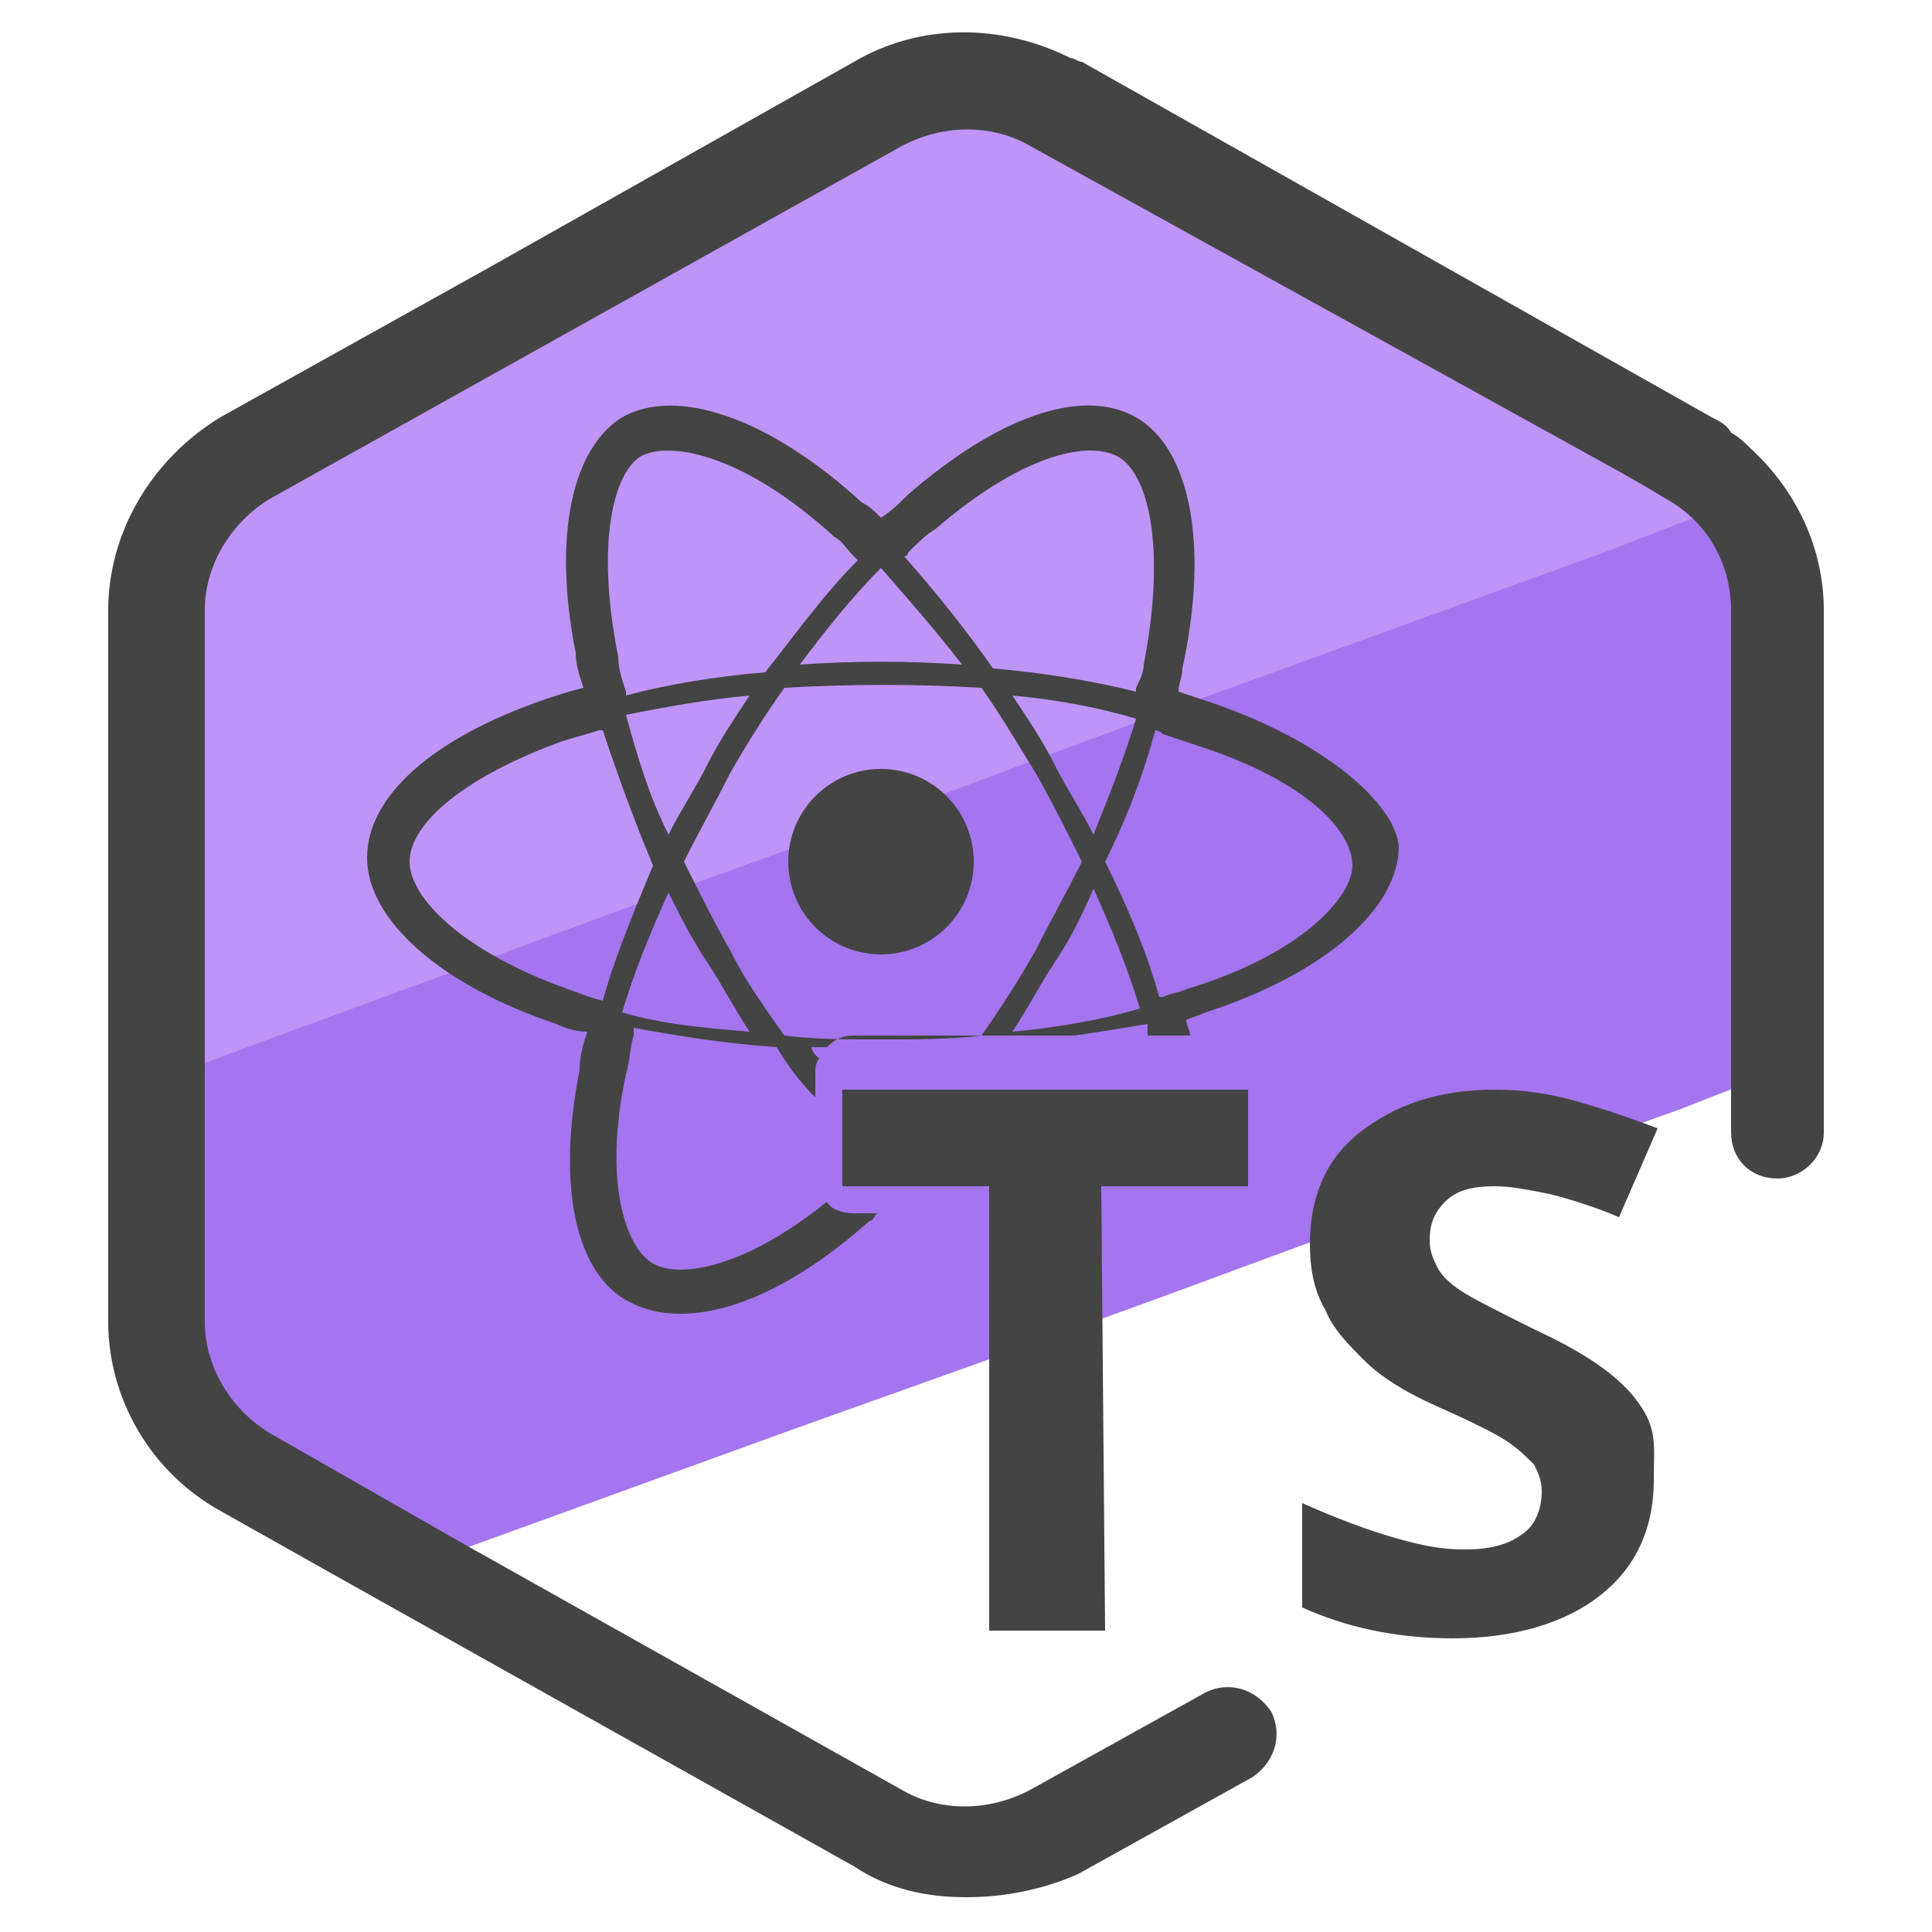
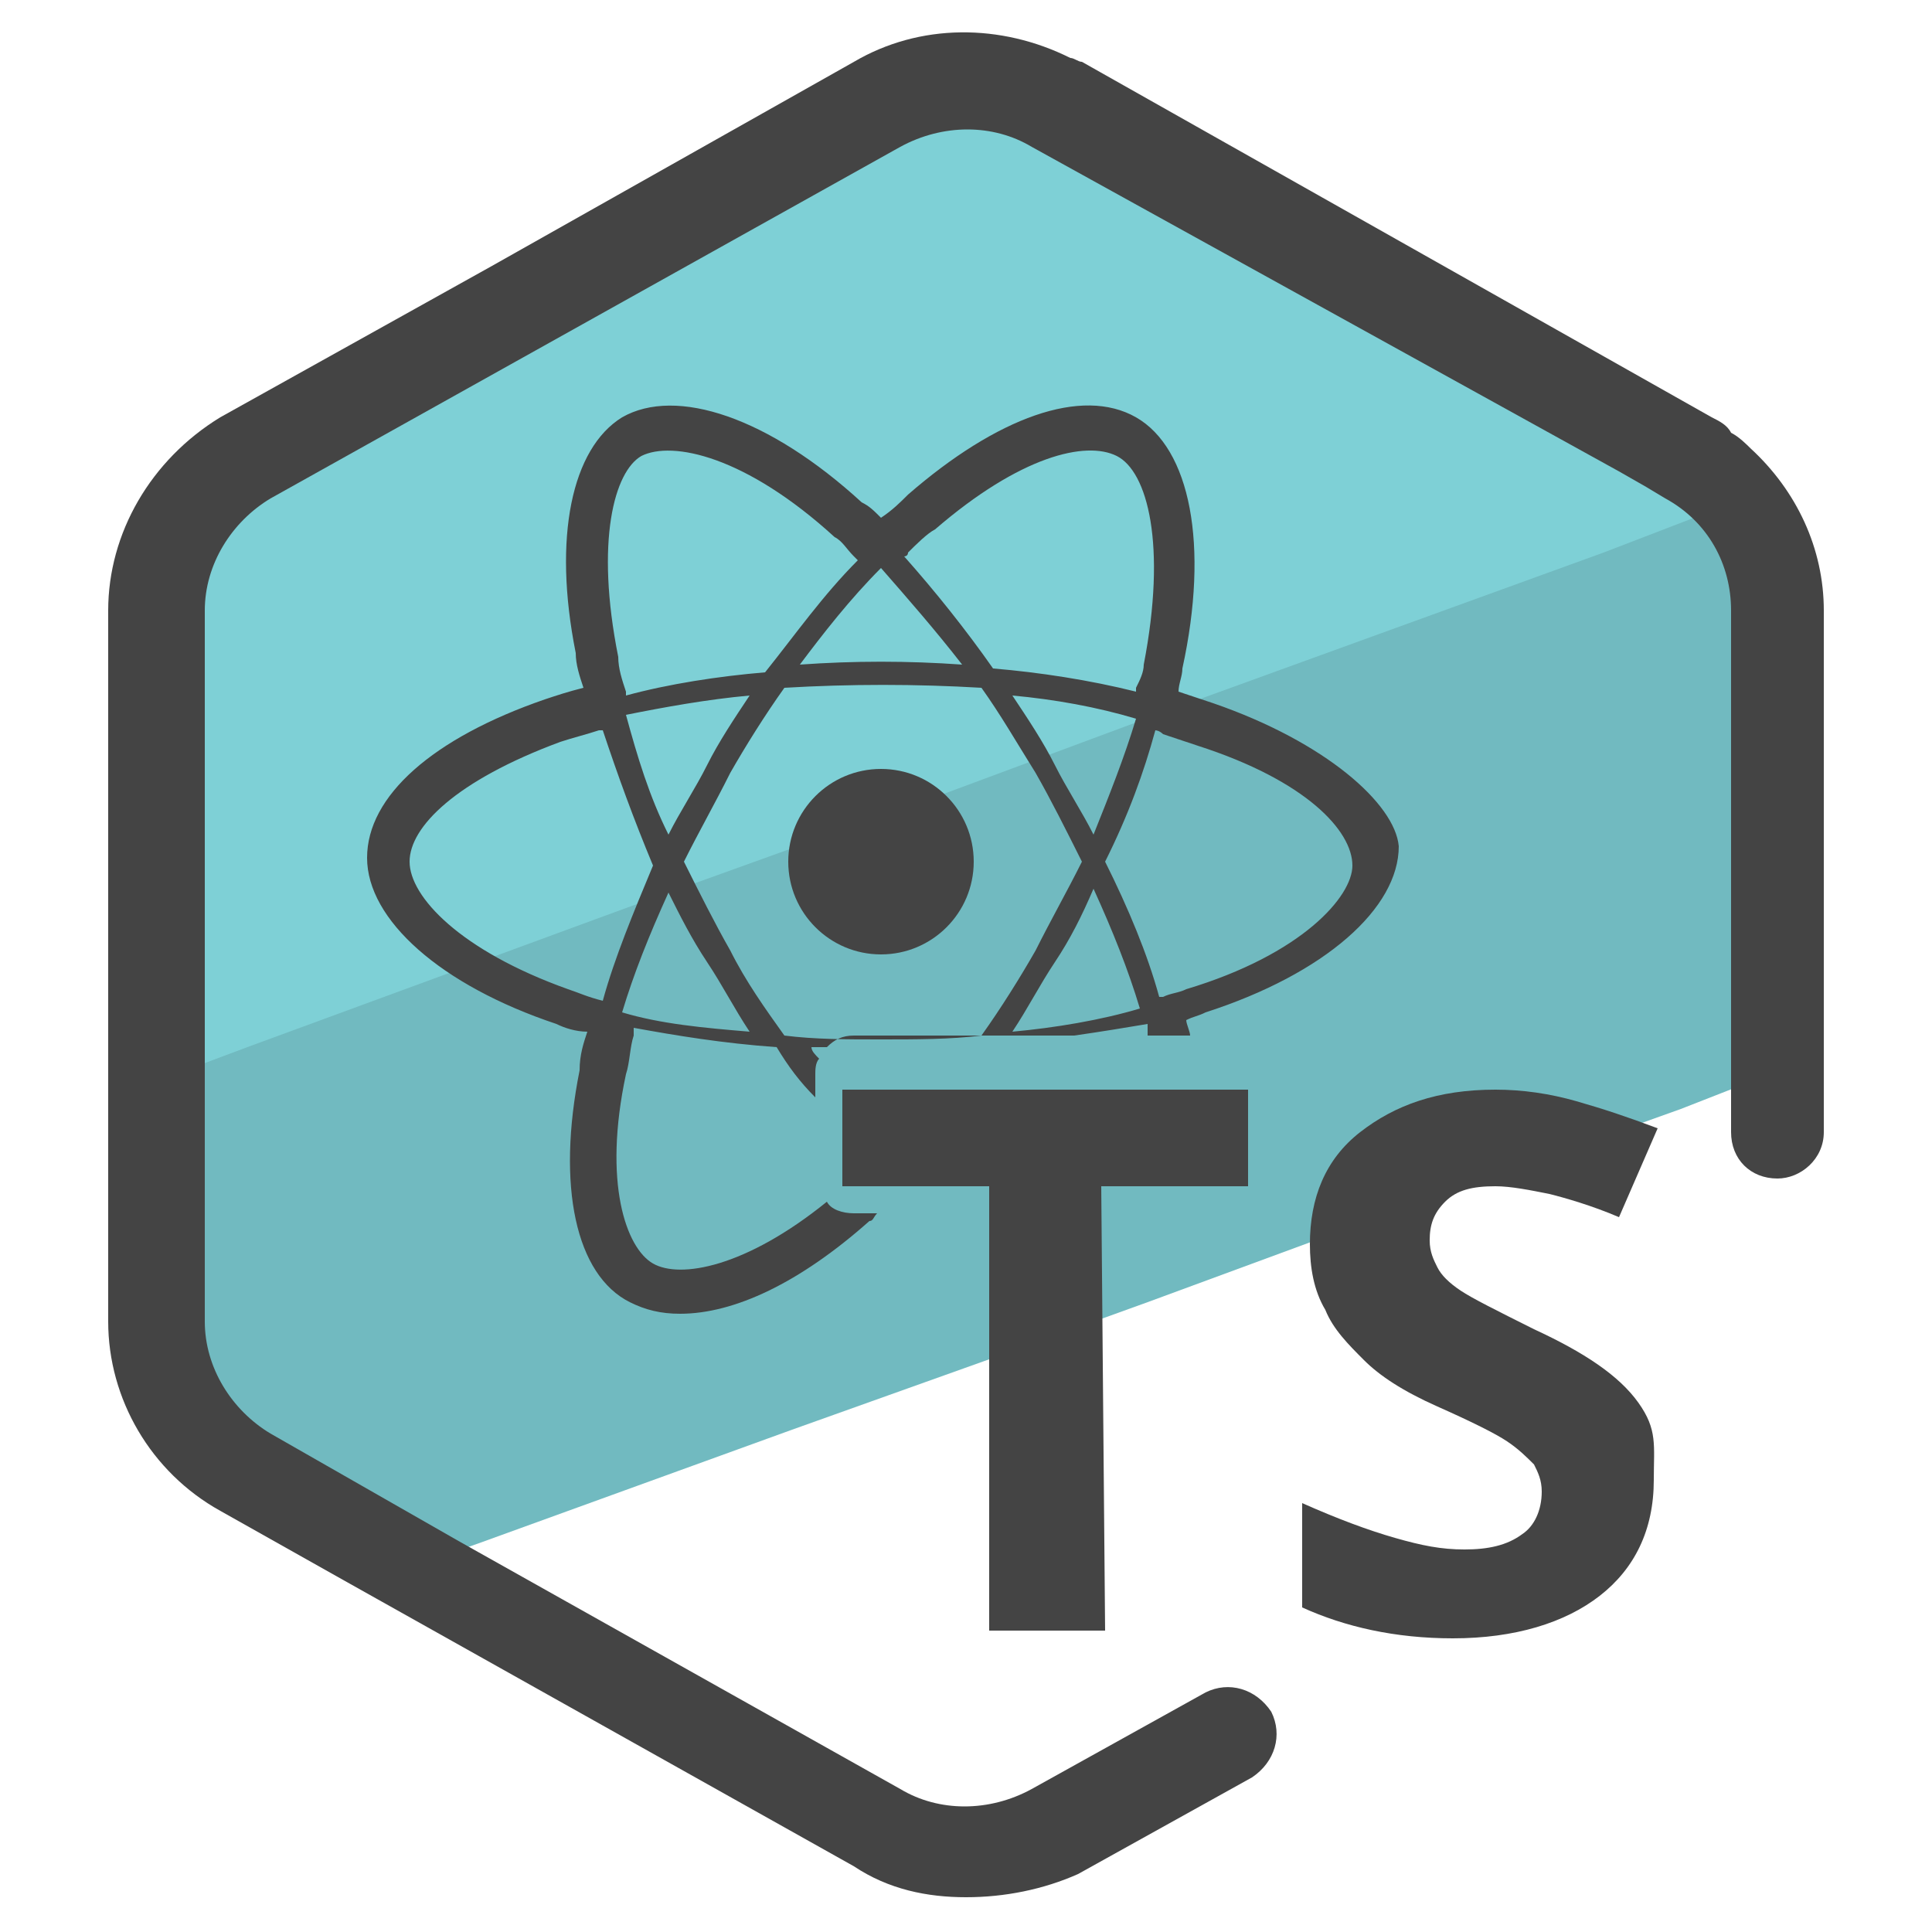
- <svg xmlns="http://www.w3.org/2000/svg" id="Layer_1" x="0" y="0" version="1.1" viewBox="0 0 50 50" xml:space="preserve">
-   <style>.st2{fill:#444}</style>
-   <path fill="#a475ef" d="M45.8 17.3v10.5l-2.3.9-8.1 2.9-5.7 2.1-3.6 1.3-5.6 2-8 2.9-2.8 1-3-1.7c-1.7-1-2.8-2.7-2.8-4.7v-7.2l2.3-.9 10-3.7 13.2-4.8L40.8 14l2.8-1c.2.1.3.3.5.4 1.1 1 1.7 2.4 1.7 3.9z" />
-   <path fill="#bf94f7" d="M44.1 13.3l-2.6 1-11.3 4.1-7 2.6-2 .7-5 1.8-9.8 3.6L4 28V17.3c0-1.9 1.1-3.7 2.8-4.7l5.7-3.9C15.7 6.8 18.8 5 22 3.2c.5-.3 1.7-.9 3.4-.8 1.3.1 2.3.6 2.7.9 5 3.1 9.9 6.2 14.9 9.4.2.1.4.2.5.3.3.1.4.2.6.3z" />
-   <path d="M47.2 15.8v13.5c0 .7-.6 1.2-1.2 1.2-.7 0-1.2-.5-1.2-1.2V15.8c0-1.2-.6-2.3-1.7-2.9l-.5-.3-.7-.4-15.2-8.4c-1-.6-2.3-.6-3.4 0L7 12.9c-1 .6-1.7 1.7-1.7 2.9v18.4c0 1.2.7 2.3 1.7 2.9l4.9 2.8 11.4 6.4c1 .6 2.3.6 3.4 0l4.5-2.5c.6-.3 1.3-.1 1.7.5.3.6.1 1.3-.5 1.7l-4.5 2.5c-.9.4-1.9.6-2.9.6s-2-.2-2.9-.8L8.9 40.9l-3.2-1.8c-1.8-1-2.9-2.9-2.9-4.9V15.8c0-2 1.1-3.9 2.9-5l7-3.9 9.4-5.3c1.7-1 3.8-1 5.6-.1.1 0 .2.1.3.1l16.3 9.2c.2.1.4.2.5.4.2.1.4.3.5.4 1.2 1.1 1.9 2.6 1.9 4.2z" class="st2" />
-   <circle cx="22.8" cy="22.3" r="2.4" class="st2" />
-   <path d="M31.4 18.2l-.9-.3c0-.2.1-.4.1-.6.7-3.2.2-5.7-1.2-6.5-1.4-.8-3.6 0-5.9 2-.2.2-.4.4-.7.6-.2-.2-.3-.3-.5-.4-2.4-2.2-4.8-3-6.2-2.2-1.3.8-1.8 3.1-1.2 6.1 0 .3.1.6.2.9-.4.1-.7.2-1 .3-2.9 1-4.6 2.5-4.6 4.1s1.9 3.3 4.9 4.3c.2.1.5.2.8.2-.1.3-.2.6-.2 1-.6 3-.1 5.3 1.3 6 .4.2.8.3 1.3.3 1.4 0 3.1-.8 4.9-2.4.1 0 .1-.1.2-.2h-.6c-.3 0-.6-.1-.7-.3-2.1 1.7-3.8 2-4.5 1.6-.7-.4-1.3-2.1-.7-4.9.1-.3.1-.7.2-1v-.2c1.1.2 2.3.4 3.7.5.3.5.6.9 1 1.3v-.6c0-.1 0-.3.1-.4-.1-.1-.2-.2-.2-.3h.4c.2-.2.4-.3.7-.3h5.7c.7-.1 1.3-.2 1.9-.3v.3h1.1c0-.1-.1-.3-.1-.4.2-.1.3-.1.5-.2 3.1-1 5-2.7 5-4.3-.1-1.1-1.9-2.7-4.8-3.7zm-7.9-3.9c.2-.2.5-.5.7-.6 2.2-1.9 3.9-2.3 4.7-1.9.8.4 1.3 2.3.7 5.4 0 .2-.1.4-.2.6v.1c-1.2-.3-2.5-.5-3.7-.6-.7-1-1.5-2-2.3-2.9 0 0 .1 0 .1-.1zm5.9 4.3c-.3 1-.7 2-1.1 3-.3-.6-.7-1.2-1-1.8-.3-.6-.7-1.2-1.1-1.8 1.1.1 2.2.3 3.2.6zm-6.6-3.9c.7.8 1.4 1.6 2.1 2.5-1.4-.1-2.8-.1-4.2 0 .6-.8 1.3-1.7 2.1-2.5zm-6.2-2.9c.8-.4 2.7 0 5 2.1.2.1.3.3.5.5l.1.1c-.9.9-1.6 1.9-2.4 2.9-1.2.1-2.5.3-3.6.6v-.1c-.1-.3-.2-.6-.2-.9-.6-3-.1-4.8.6-5.2zm2.8 6.2c-.4.6-.8 1.2-1.1 1.8-.3.6-.7 1.2-1 1.8-.5-1-.8-2-1.1-3.1 1-.2 2.1-.4 3.2-.5zm-3.8 7.9c-.1 0-.1 0 0 0-.4-.1-.6-.2-.9-.3-2.8-1-4.1-2.4-4.1-3.3s1.2-2.1 3.9-3.1c.3-.1.7-.2 1-.3h.1c.4 1.2.8 2.3 1.3 3.5-.5 1.2-1 2.4-1.3 3.5zm.5.3c.3-1 .7-2 1.2-3.1.3.6.6 1.2 1 1.8.4.6.7 1.2 1.1 1.8-1.2-.1-2.3-.2-3.3-.5zm6.7.7c-.9 0-1.7 0-2.5-.1-.5-.7-1-1.4-1.4-2.2-.4-.7-.8-1.5-1.2-2.3.4-.8.8-1.5 1.2-2.3.4-.7.9-1.5 1.4-2.2 1.7-.1 3.4-.1 5.1 0 .5.7.9 1.4 1.4 2.2.4.7.8 1.5 1.2 2.3-.4.8-.8 1.5-1.2 2.3-.4.7-.9 1.5-1.4 2.2-.8.1-1.7.1-2.6.1zm3.4-.2c.4-.6.7-1.2 1.1-1.8.4-.6.7-1.2 1-1.9.5 1.1.9 2.1 1.2 3.1-1 .3-2.2.5-3.3.6zm4.5-1.1c-.2.1-.4.1-.6.2H30c-.3-1.1-.8-2.3-1.4-3.5.6-1.2 1-2.3 1.3-3.4 0 0 .1 0 .2.1l.9.3c2.8.9 4 2.2 4 3.1 0 .8-1.3 2.3-4.3 3.2z" class="st2" />
-   <path d="M28.6 42.2h-3V30.7h-3.8v-2.5h10.5v2.5h-3.8l.1 11.5zm14.2-3.9c0 1.3-.5 2.3-1.4 3s-2.2 1.1-3.8 1.1c-1.5 0-2.8-.3-3.9-.8v-2.7c.9.4 1.7.7 2.4.9s1.2.3 1.8.3 1.1-.1 1.5-.4c.3-.2.5-.6.5-1.1 0-.3-.1-.5-.2-.7-.2-.2-.4-.4-.7-.6-.3-.2-.9-.5-1.8-.9s-1.5-.8-1.9-1.2-.8-.8-1-1.3c-.3-.5-.4-1.1-.4-1.7 0-1.2.4-2.2 1.3-2.9s2-1.1 3.5-1.1c.7 0 1.4.1 2.1.3s1.3.4 2.1.7l-1 2.3c-.7-.3-1.4-.5-1.8-.6-.5-.1-1-.2-1.4-.2-.6 0-1 .1-1.3.4s-.4.6-.4 1c0 .3.1.5.2.7.1.2.3.4.6.6.3.2.9.5 1.9 1 1.3.6 2.2 1.2 2.7 1.9s.4 1.1.4 2z" class="st2" />
+ <svg xmlns="http://www.w3.org/2000/svg" version="1.1" id="Layer_1" x="0px" y="0px" viewBox="0 0 50 50" style="enable-background:new 0 0 50 50;" xml:space="preserve">
+   <style type="text/css">
+ 	.st0{fill:#71BAC0;}
+ 	.st1{fill:#7ED0D6;}
+ 	.st2{fill:#444444;}
+ </style>
+   <g>
+     <g>
+       <g>
+         <path class="st0" d="M45.8,17.3v10.5l-2.3,0.9l-8.1,2.9h0l-5.7,2.1l-3.6,1.3c0,0,0,0,0,0l-5.6,2l-8,2.9l-2.8,1l-3-1.7     c-1.7-1-2.8-2.7-2.8-4.7v-7.2l2.3-0.9l10-3.7h0l13.2-4.8L40.8,14l2.8-1c0.2,0.1,0.3,0.3,0.5,0.4C45.2,14.4,45.8,15.8,45.8,17.3z" />
+       </g>
+       <g>
+         <path class="st1" d="M44.1,13.3l-2.6,1l-11.3,4.1l-7,2.6l-2,0.7l-5,1.8h0l-9.8,3.6L4,28V17.3c0-1.9,1.1-3.7,2.8-4.7     c1.9-1.3,3.8-2.6,5.7-3.9C15.7,6.8,18.8,5,22,3.2c0.5-0.3,1.7-0.9,3.4-0.8c1.3,0.1,2.3,0.6,2.7,0.9c5,3.1,9.9,6.2,14.9,9.4     c0.2,0.1,0.4,0.2,0.5,0.3C43.8,13.1,43.9,13.2,44.1,13.3z" />
+       </g>
+       <g>
+         <g>
+           <path class="st2" d="M47.2,15.8v13.5c0,0.7-0.6,1.2-1.2,1.2c-0.7,0-1.2-0.5-1.2-1.2V15.8c0-1.2-0.6-2.3-1.7-2.9l-0.5-0.3      l-0.7-0.4L26.7,3.8c-1-0.6-2.3-0.6-3.4,0L7,12.9c-1,0.6-1.7,1.7-1.7,2.9v18.4c0,1.2,0.7,2.3,1.7,2.9l4.9,2.8l11.4,6.4      c1,0.6,2.3,0.6,3.4,0l4.5-2.5c0.6-0.3,1.3-0.1,1.7,0.5c0.3,0.6,0.1,1.3-0.5,1.7l-4.5,2.5C27,48.9,26,49.1,25,49.1      s-2-0.2-2.9-0.8L8.9,40.9l-3.2-1.8c-1.8-1-2.9-2.9-2.9-4.9V15.8c0-2,1.1-3.9,2.9-5l7-3.9l9.4-5.3c1.7-1,3.8-1,5.6-0.1      c0.1,0,0.2,0.1,0.3,0.1l16.3,9.2c0.2,0.1,0.4,0.2,0.5,0.4c0.2,0.1,0.4,0.3,0.5,0.4C46.5,12.7,47.2,14.2,47.2,15.8z" />
+         </g>
+       </g>
+     </g>
+     <g>
+       <circle class="st2" cx="22.8" cy="22.3" r="2.4" />
+       <path class="st2" d="M31.4,18.2c-0.3-0.1-0.6-0.2-0.9-0.3c0-0.2,0.1-0.4,0.1-0.6c0.7-3.2,0.2-5.7-1.2-6.5c-1.4-0.8-3.6,0-5.9,2    c-0.2,0.2-0.4,0.4-0.7,0.6c-0.2-0.2-0.3-0.3-0.5-0.4c-2.4-2.2-4.8-3-6.2-2.2c-1.3,0.8-1.8,3.1-1.2,6.1c0,0.3,0.1,0.6,0.2,0.9    c-0.4,0.1-0.7,0.2-1,0.3c-2.9,1-4.6,2.5-4.6,4.1c0,1.6,1.9,3.3,4.9,4.3c0.2,0.1,0.5,0.2,0.8,0.2c-0.1,0.3-0.2,0.6-0.2,1    c-0.6,3-0.1,5.3,1.3,6c0.4,0.2,0.8,0.3,1.3,0.3c1.4,0,3.1-0.8,4.9-2.4c0.1,0,0.1-0.1,0.2-0.2h-0.6c-0.3,0-0.6-0.1-0.7-0.3    c-2.1,1.7-3.8,2-4.5,1.6c-0.7-0.4-1.3-2.1-0.7-4.9c0.1-0.3,0.1-0.7,0.2-1c0-0.1,0-0.1,0-0.2c1.1,0.2,2.3,0.4,3.7,0.5    c0.3,0.5,0.6,0.9,1,1.3v-0.6c0-0.1,0-0.3,0.1-0.4c-0.1-0.1-0.2-0.2-0.2-0.3c0.1,0,0.3,0,0.4,0c0.2-0.2,0.4-0.3,0.7-0.3h5.7    c0.7-0.1,1.3-0.2,1.9-0.3c0,0,0,0.1,0,0.1c0,0.1,0,0.1,0,0.2h1.1c0-0.1-0.1-0.3-0.1-0.4c0.2-0.1,0.3-0.1,0.5-0.2    c3.1-1,5-2.7,5-4.3C36.1,20.8,34.3,19.2,31.4,18.2z M23.5,14.3c0.2-0.2,0.5-0.5,0.7-0.6c2.2-1.9,3.9-2.3,4.7-1.9    c0.8,0.4,1.3,2.3,0.7,5.4c0,0.2-0.1,0.4-0.2,0.6c0,0,0,0.1,0,0.1c-1.2-0.3-2.5-0.5-3.7-0.6c-0.7-1-1.5-2-2.3-2.9    C23.4,14.4,23.5,14.4,23.5,14.3z M29.4,18.6c-0.3,1-0.7,2-1.1,3c-0.3-0.6-0.7-1.2-1-1.8c-0.3-0.6-0.7-1.2-1.1-1.8    C27.3,18.1,28.4,18.3,29.4,18.6z M22.8,14.7c0.7,0.8,1.4,1.6,2.1,2.5c-1.4-0.1-2.8-0.1-4.2,0C21.3,16.4,22,15.5,22.8,14.7z     M16.6,11.8c0.8-0.4,2.7,0,5,2.1c0.2,0.1,0.3,0.3,0.5,0.5c0,0,0,0,0.1,0.1c-0.9,0.9-1.6,1.9-2.4,2.9c-1.2,0.1-2.5,0.3-3.6,0.6    c0,0,0-0.1,0-0.1c-0.1-0.3-0.2-0.6-0.2-0.9C15.4,14,15.9,12.2,16.6,11.8z M19.4,18c-0.4,0.6-0.8,1.2-1.1,1.8    c-0.3,0.6-0.7,1.2-1,1.8c-0.5-1-0.8-2-1.1-3.1C17.2,18.3,18.3,18.1,19.4,18z M15.6,25.9C15.5,25.9,15.5,25.9,15.6,25.9    c-0.4-0.1-0.6-0.2-0.9-0.3c-2.8-1-4.1-2.4-4.1-3.3c0-0.9,1.2-2.1,3.9-3.1c0.3-0.1,0.7-0.2,1-0.3c0,0,0.1,0,0.1,0    c0.4,1.2,0.8,2.3,1.3,3.5C16.4,23.6,15.9,24.8,15.6,25.9z M16.1,26.2c0.3-1,0.7-2,1.2-3.1c0.3,0.6,0.6,1.2,1,1.8    c0.4,0.6,0.7,1.2,1.1,1.8C18.2,26.6,17.1,26.5,16.1,26.2z M22.8,26.9c-0.9,0-1.7,0-2.5-0.1c-0.5-0.7-1-1.4-1.4-2.2    c-0.4-0.7-0.8-1.5-1.2-2.3c0.4-0.8,0.8-1.5,1.2-2.3c0.4-0.7,0.9-1.5,1.4-2.2c1.7-0.1,3.4-0.1,5.1,0c0.5,0.7,0.9,1.4,1.4,2.2    c0.4,0.7,0.8,1.5,1.2,2.3c-0.4,0.8-0.8,1.5-1.2,2.3c-0.4,0.7-0.9,1.5-1.4,2.2C24.6,26.9,23.7,26.9,22.8,26.9z M26.2,26.7    c0.4-0.6,0.7-1.2,1.1-1.8c0.4-0.6,0.7-1.2,1-1.9c0.5,1.1,0.9,2.1,1.2,3.1C28.5,26.4,27.3,26.6,26.2,26.7z M30.7,25.6    c-0.2,0.1-0.4,0.1-0.6,0.2c0,0-0.1,0-0.1,0c-0.3-1.1-0.8-2.3-1.4-3.5c0.6-1.2,1-2.3,1.3-3.4c0,0,0.1,0,0.2,0.1    c0.3,0.1,0.6,0.2,0.9,0.3c2.8,0.9,4,2.2,4,3.1C35,23.2,33.7,24.7,30.7,25.6z" />
+     </g>
+     <g>
+       <path class="st2" d="M28.6,42.2h-3V30.7h-3.8v-2.5h10.5v2.5h-3.8L28.6,42.2L28.6,42.2z" />
+       <path class="st2" d="M42.8,38.3c0,1.3-0.5,2.3-1.4,3c-0.9,0.7-2.2,1.1-3.8,1.1c-1.5,0-2.8-0.3-3.9-0.8v-2.7    c0.9,0.4,1.7,0.7,2.4,0.9c0.7,0.2,1.2,0.3,1.8,0.3c0.6,0,1.1-0.1,1.5-0.4c0.3-0.2,0.5-0.6,0.5-1.1c0-0.3-0.1-0.5-0.2-0.7    c-0.2-0.2-0.4-0.4-0.7-0.6c-0.3-0.2-0.9-0.5-1.8-0.9c-0.9-0.4-1.5-0.8-1.9-1.2c-0.4-0.4-0.8-0.8-1-1.3c-0.3-0.5-0.4-1.1-0.4-1.7    c0-1.2,0.4-2.2,1.3-2.9s2-1.1,3.5-1.1c0.7,0,1.4,0.1,2.1,0.3s1.3,0.4,2.1,0.7l-1,2.3c-0.7-0.3-1.4-0.5-1.8-0.6    c-0.5-0.1-1-0.2-1.4-0.2c-0.6,0-1,0.1-1.3,0.4c-0.3,0.3-0.4,0.6-0.4,1c0,0.3,0.1,0.5,0.2,0.7c0.1,0.2,0.3,0.4,0.6,0.6    c0.3,0.2,0.9,0.5,1.9,1c1.3,0.6,2.2,1.2,2.7,1.9S42.8,37.4,42.8,38.3z" />
+     </g>
+   </g>
</svg>
